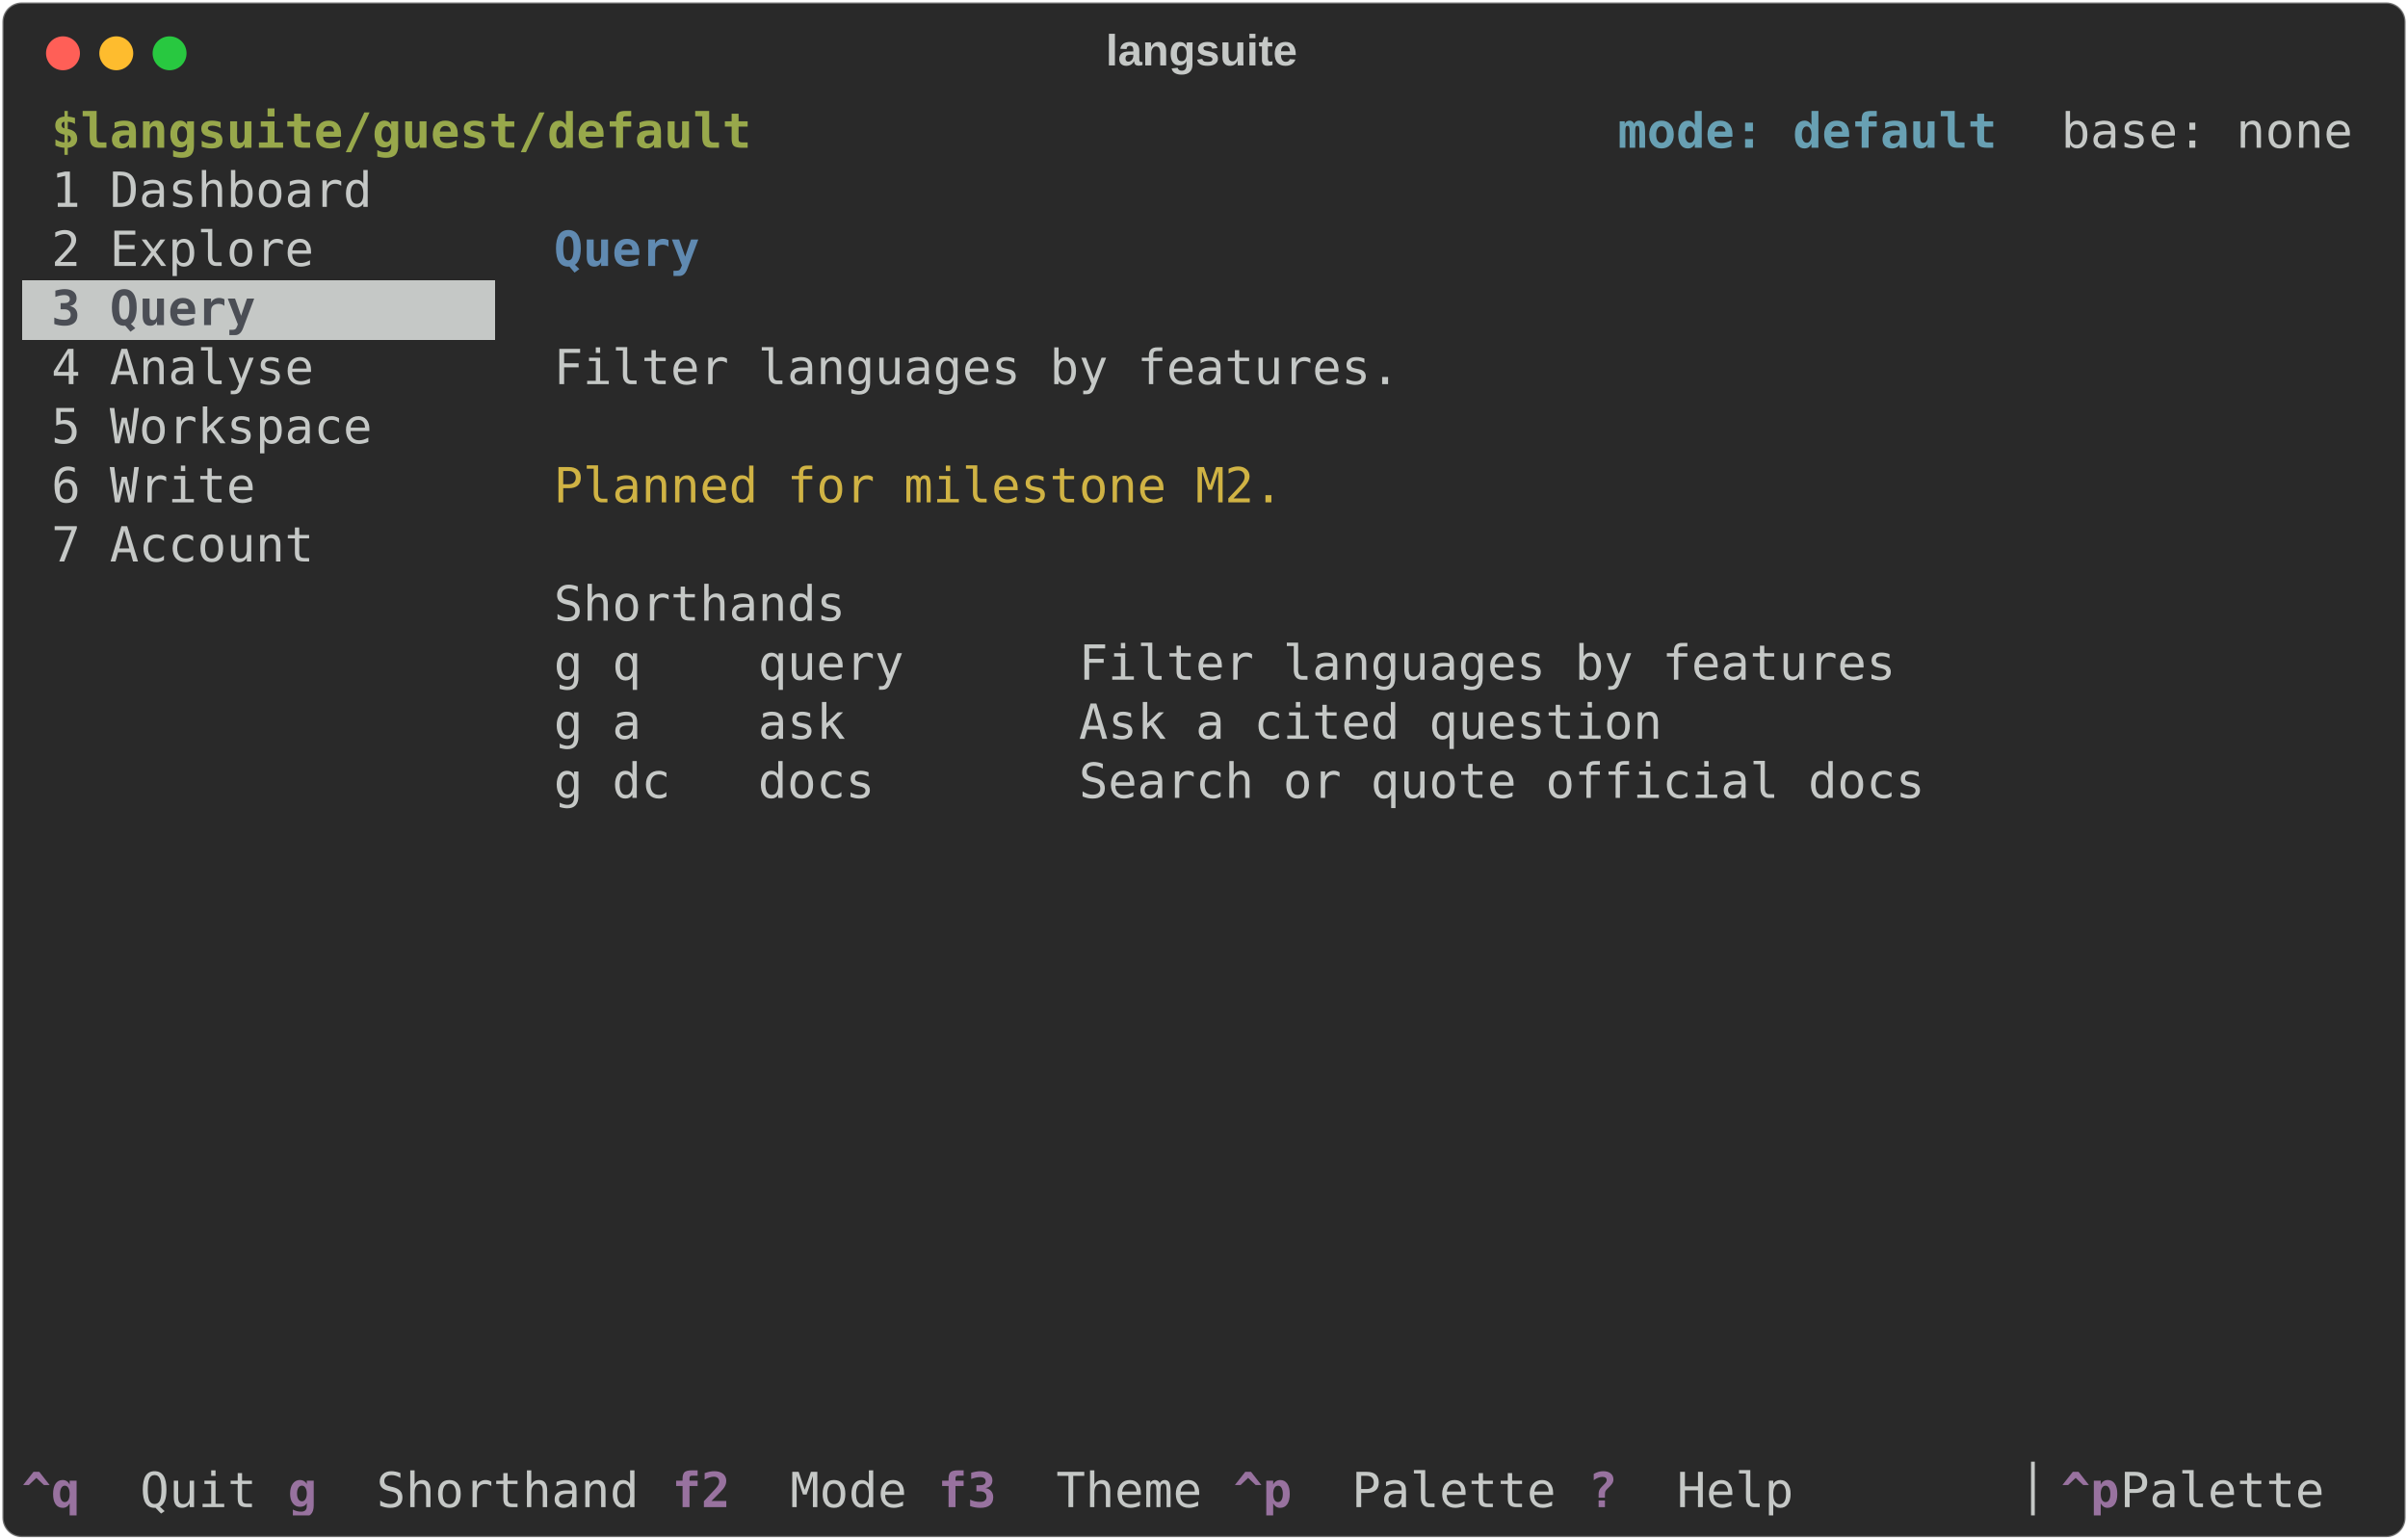
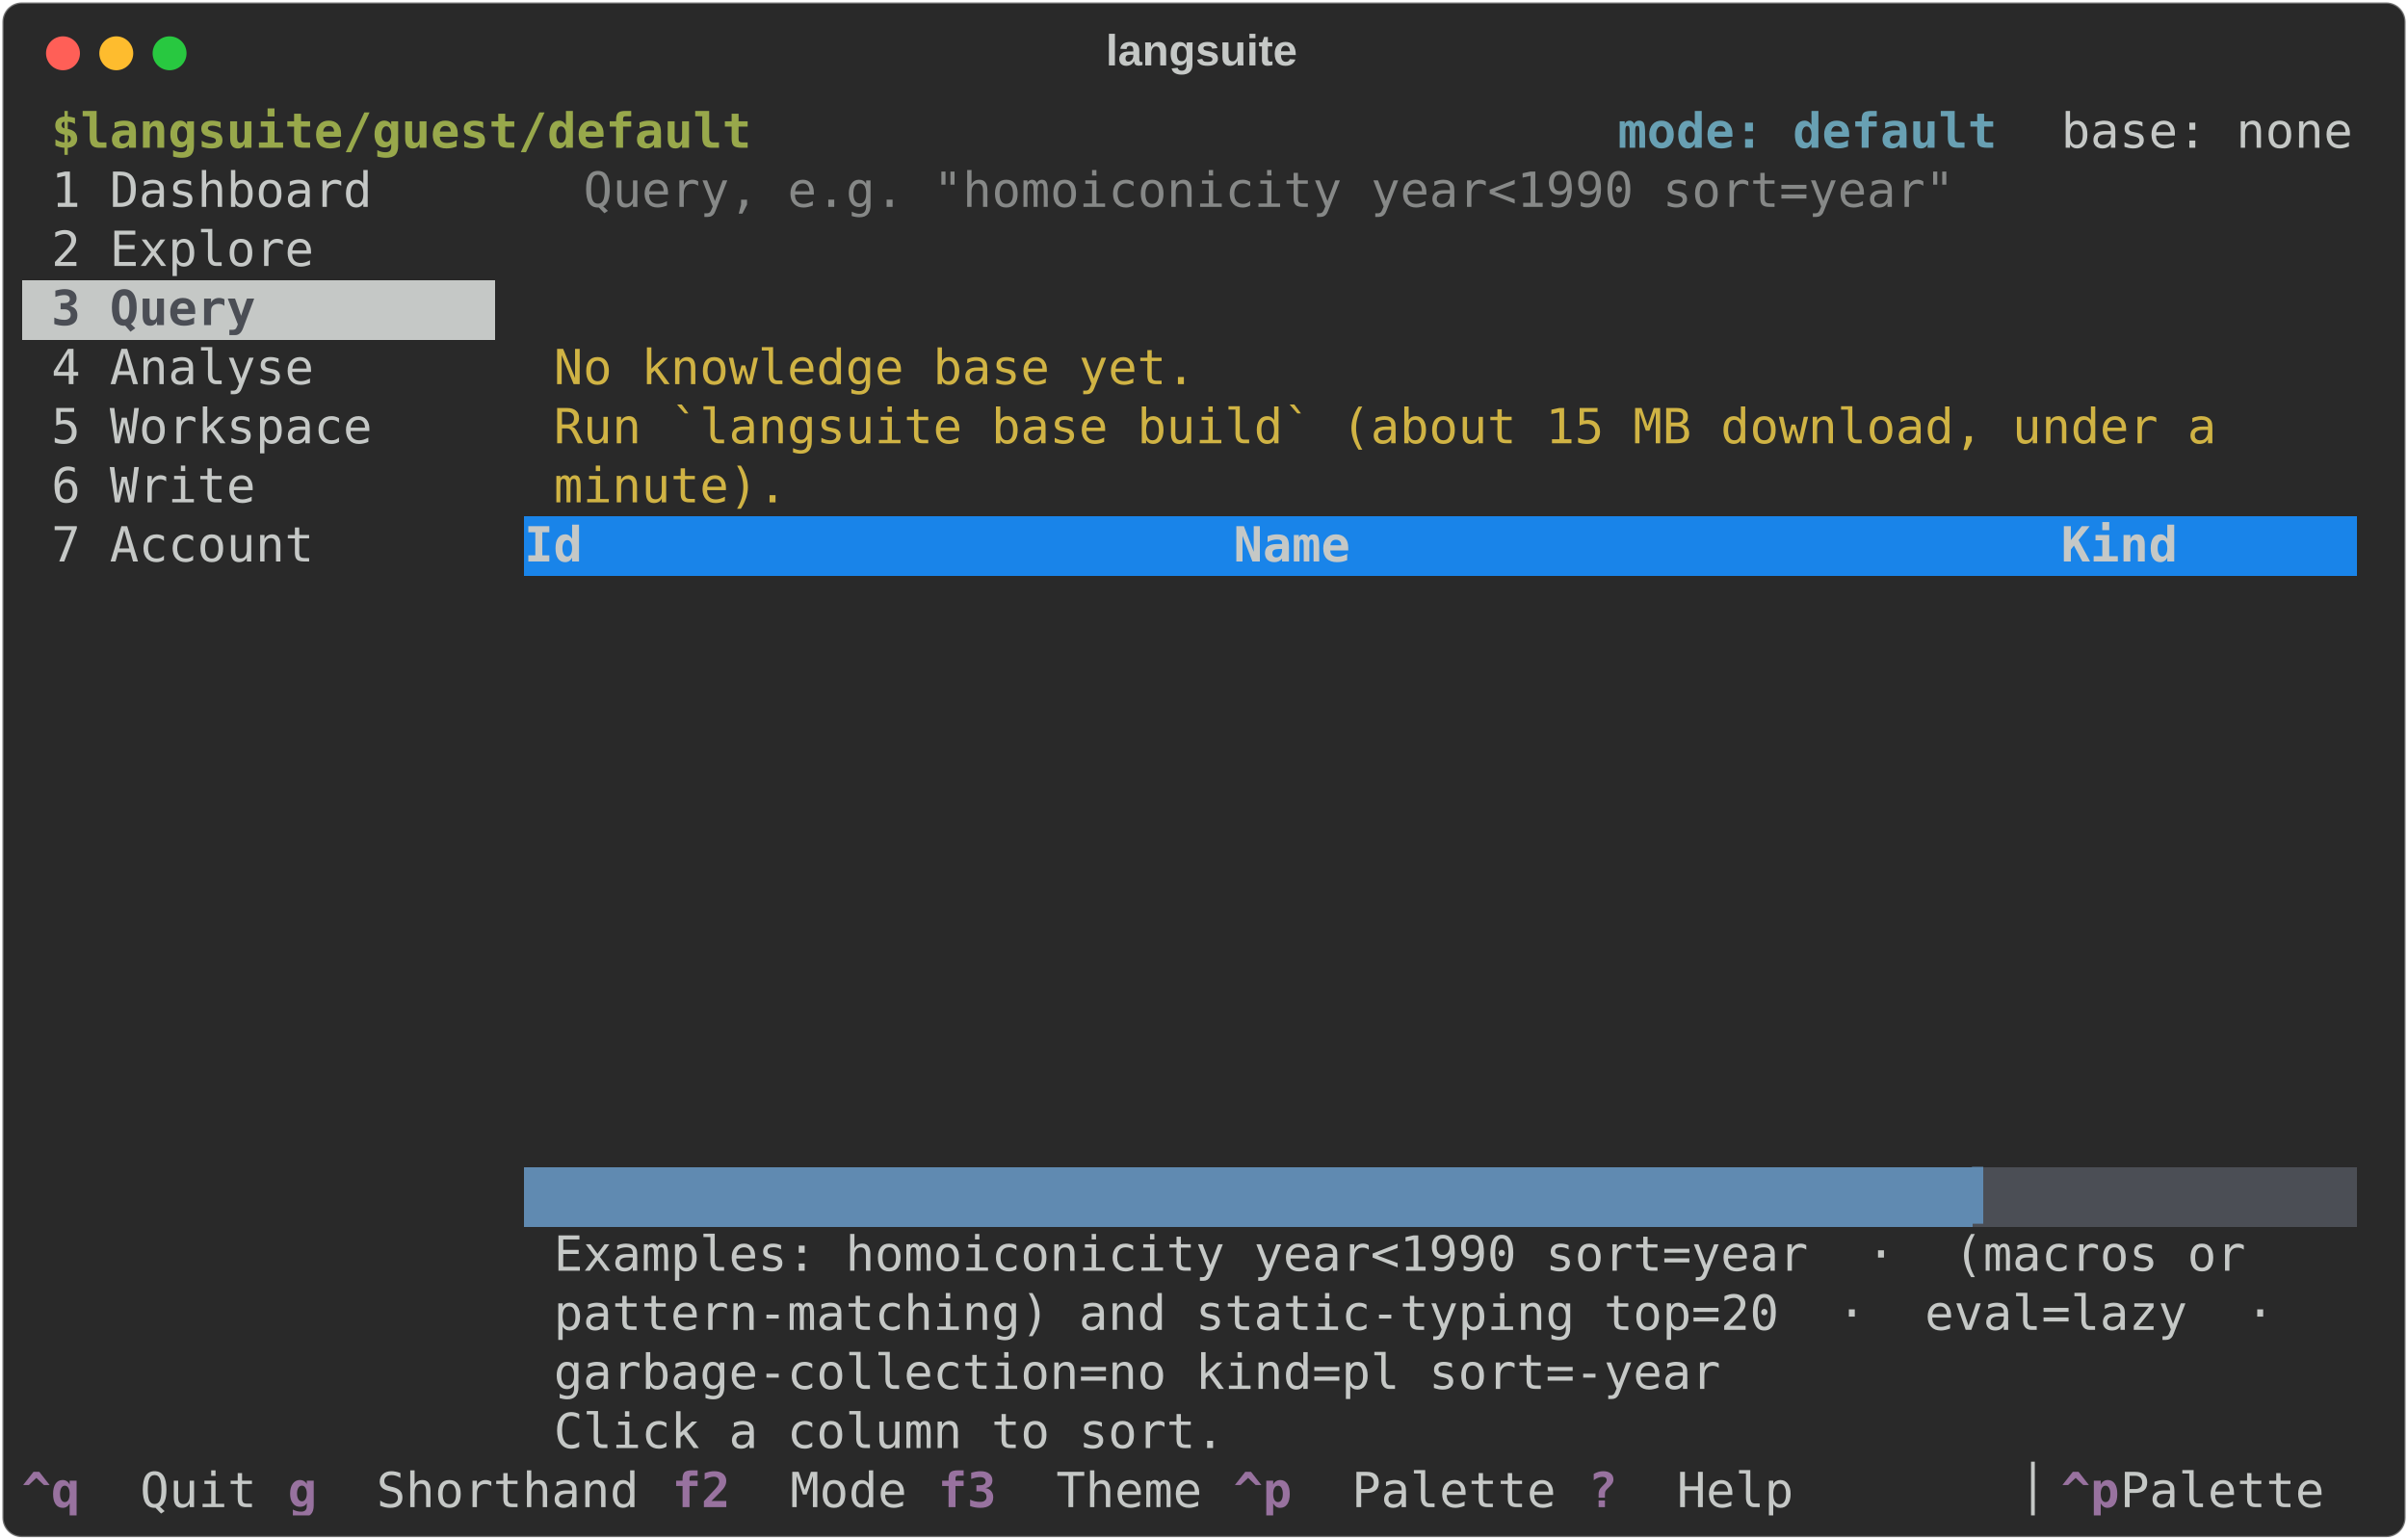
<svg xmlns="http://www.w3.org/2000/svg" class="rich-terminal" viewBox="0 0 994 635.6">
  <style>

    @font-face {
        font-family: "Fira Code";
        src: local("FiraCode-Regular"),
                url("https://cdnjs.cloudflare.com/ajax/libs/firacode/6.2.0/woff2/FiraCode-Regular.woff2") format("woff2"),
                url("https://cdnjs.cloudflare.com/ajax/libs/firacode/6.2.0/woff/FiraCode-Regular.woff") format("woff");
        font-style: normal;
        font-weight: 400;
    }
    @font-face {
        font-family: "Fira Code";
        src: local("FiraCode-Bold"),
                url("https://cdnjs.cloudflare.com/ajax/libs/firacode/6.2.0/woff2/FiraCode-Bold.woff2") format("woff2"),
                url("https://cdnjs.cloudflare.com/ajax/libs/firacode/6.2.0/woff/FiraCode-Bold.woff") format("woff");
        font-style: bold;
        font-weight: 700;
    }

    .terminal-matrix {
        font-family: Fira Code, monospace;
        font-size: 20px;
        line-height: 24.4px;
        font-variant-east-asian: full-width;
    }

    .terminal-title {
        font-size: 18px;
        font-weight: bold;
        font-family: arial;
    }

    .terminal-r1 { fill: #c5c8c6 }
.terminal-r2 { fill: #98a84b;font-weight: bold }
.terminal-r3 { fill: #68a0b3;font-weight: bold }
- .terminal-r4 { fill: #608ab1;font-weight: bold }
+ .terminal-r4 { fill: #868887 }
.terminal-r5 { fill: #4b4e55;font-weight: bold }
.terminal-r6 { fill: #d0b344 }
- .terminal-r7 { fill: #98729f;font-weight: bold }
+ .terminal-r7 { fill: #c5c8c6;font-weight: bold }
+ .terminal-r8 { fill: #292929 }
+ .terminal-r9 { fill: #608ab1 }
+ .terminal-r10 { fill: #98729f;font-weight: bold }
    </style>
  <defs>
    <clipPath id="terminal-clip-terminal">
      <rect x="0" y="0" width="975.0" height="584.6" />
    </clipPath>
    <clipPath id="terminal-line-0">
      <rect x="0" y="1.5" width="976" height="24.65" />
    </clipPath>
    <clipPath id="terminal-line-1">
      <rect x="0" y="25.9" width="976" height="24.65" />
    </clipPath>
    <clipPath id="terminal-line-2">
      <rect x="0" y="50.3" width="976" height="24.65" />
    </clipPath>
    <clipPath id="terminal-line-3">
      <rect x="0" y="74.7" width="976" height="24.65" />
    </clipPath>
    <clipPath id="terminal-line-4">
      <rect x="0" y="99.1" width="976" height="24.65" />
    </clipPath>
    <clipPath id="terminal-line-5">
      <rect x="0" y="123.5" width="976" height="24.65" />
    </clipPath>
    <clipPath id="terminal-line-6">
      <rect x="0" y="147.9" width="976" height="24.65" />
    </clipPath>
    <clipPath id="terminal-line-7">
      <rect x="0" y="172.3" width="976" height="24.65" />
    </clipPath>
    <clipPath id="terminal-line-8">
      <rect x="0" y="196.7" width="976" height="24.65" />
    </clipPath>
    <clipPath id="terminal-line-9">
      <rect x="0" y="221.1" width="976" height="24.65" />
    </clipPath>
    <clipPath id="terminal-line-10">
      <rect x="0" y="245.5" width="976" height="24.65" />
    </clipPath>
    <clipPath id="terminal-line-11">
      <rect x="0" y="269.9" width="976" height="24.65" />
    </clipPath>
    <clipPath id="terminal-line-12">
      <rect x="0" y="294.3" width="976" height="24.65" />
    </clipPath>
    <clipPath id="terminal-line-13">
      <rect x="0" y="318.7" width="976" height="24.65" />
    </clipPath>
    <clipPath id="terminal-line-14">
      <rect x="0" y="343.1" width="976" height="24.65" />
    </clipPath>
    <clipPath id="terminal-line-15">
      <rect x="0" y="367.5" width="976" height="24.65" />
    </clipPath>
    <clipPath id="terminal-line-16">
      <rect x="0" y="391.9" width="976" height="24.65" />
    </clipPath>
    <clipPath id="terminal-line-17">
      <rect x="0" y="416.3" width="976" height="24.65" />
    </clipPath>
    <clipPath id="terminal-line-18">
      <rect x="0" y="440.7" width="976" height="24.65" />
    </clipPath>
    <clipPath id="terminal-line-19">
      <rect x="0" y="465.1" width="976" height="24.65" />
    </clipPath>
    <clipPath id="terminal-line-20">
      <rect x="0" y="489.5" width="976" height="24.65" />
    </clipPath>
    <clipPath id="terminal-line-21">
      <rect x="0" y="513.9" width="976" height="24.65" />
    </clipPath>
    <clipPath id="terminal-line-22">
      <rect x="0" y="538.3" width="976" height="24.65" />
    </clipPath>
  </defs>
  <rect fill="#292929" stroke="rgba(255,255,255,0.35)" stroke-width="1" x="1" y="1" width="992" height="633.6" rx="8" />
  <text class="terminal-title" fill="#c5c8c6" text-anchor="middle" x="496" y="27">langsuite</text>
  <g transform="translate(26,22)">
    <circle cx="0" cy="0" r="7" fill="#ff5f57" />
    <circle cx="22" cy="0" r="7" fill="#febc2e" />
    <circle cx="44" cy="0" r="7" fill="#28c840" />
  </g>
  <g transform="translate(9, 41)" clip-path="url(#terminal-clip-terminal)">
    <rect fill="#c5c8c6" x="0" y="74.7" width="12.2" height="24.65" shape-rendering="crispEdges" />
    <rect fill="#c5c8c6" x="12.2" y="74.7" width="85.4" height="24.65" shape-rendering="crispEdges" />
    <rect fill="#c5c8c6" x="97.6" y="74.7" width="97.6" height="24.65" shape-rendering="crispEdges" />
+     <rect fill="#1984e9" x="207.4" y="172.3" width="292.8" height="24.65" shape-rendering="crispEdges" />
+     <rect fill="#1984e9" x="500.2" y="172.3" width="341.6" height="24.65" shape-rendering="crispEdges" />
+     <rect fill="#1984e9" x="841.8" y="172.3" width="122" height="24.65" shape-rendering="crispEdges" />
+     <rect fill="#608ab1" x="207.4" y="440.7" width="597.8" height="24.65" shape-rendering="crispEdges" />
+     <rect fill="#4b4e55" x="805.2" y="440.7" width="12.2" height="24.65" shape-rendering="crispEdges" />
+     <rect fill="#4b4e55" x="817.4" y="440.7" width="146.4" height="24.65" shape-rendering="crispEdges" />
    <g class="terminal-matrix">
      <text class="terminal-r2" x="12.2" y="20" textLength="292.8" clip-path="url(#terminal-line-0)">$langsuite/guest/default</text>
      <text class="terminal-r3" x="658.8" y="20" textLength="158.6" clip-path="url(#terminal-line-0)">mode: default</text>
      <text class="terminal-r1" x="841.8" y="20" textLength="122" clip-path="url(#terminal-line-0)">base: none</text>
      <text class="terminal-r1" x="976" y="20" textLength="12.2" clip-path="url(#terminal-line-0)">
</text>
      <text class="terminal-r1" x="12.2" y="44.4" textLength="134.2" clip-path="url(#terminal-line-1)">1 Dashboard</text>
+       <text class="terminal-r4" x="231.8" y="44.4" textLength="573.4" clip-path="url(#terminal-line-1)">Query, e.g. "homoiconicity year&lt;1990 sort=year"</text>
      <text class="terminal-r1" x="976" y="44.4" textLength="12.2" clip-path="url(#terminal-line-1)">
</text>
      <text class="terminal-r1" x="12.2" y="68.8" textLength="109.8" clip-path="url(#terminal-line-2)">2 Explore</text>
-       <text class="terminal-r4" x="219.6" y="68.8" textLength="61" clip-path="url(#terminal-line-2)">Query</text>
      <text class="terminal-r1" x="976" y="68.8" textLength="12.2" clip-path="url(#terminal-line-2)">
</text>
      <text class="terminal-r5" x="12.2" y="93.2" textLength="85.4" clip-path="url(#terminal-line-3)">3 Query</text>
      <text class="terminal-r1" x="976" y="93.2" textLength="12.2" clip-path="url(#terminal-line-3)">
</text>
      <text class="terminal-r1" x="12.2" y="117.6" textLength="109.8" clip-path="url(#terminal-line-4)">4 Analyse</text>
-       <text class="terminal-r1" x="219.6" y="117.6" textLength="353.8" clip-path="url(#terminal-line-4)">Filter languages by features.</text>
+       <text class="terminal-r6" x="219.6" y="117.6" textLength="268.4" clip-path="url(#terminal-line-4)">No knowledge base yet.</text>
      <text class="terminal-r1" x="976" y="117.6" textLength="12.2" clip-path="url(#terminal-line-4)">
</text>
      <text class="terminal-r1" x="12.2" y="142" textLength="134.2" clip-path="url(#terminal-line-5)">5 Workspace</text>
+       <text class="terminal-r6" x="219.6" y="142" textLength="695.4" clip-path="url(#terminal-line-5)">Run `langsuite base build` (about 15 MB download, under a</text>
      <text class="terminal-r1" x="976" y="142" textLength="12.2" clip-path="url(#terminal-line-5)">
</text>
      <text class="terminal-r1" x="12.2" y="166.4" textLength="85.4" clip-path="url(#terminal-line-6)">6 Write</text>
-       <text class="terminal-r6" x="219.6" y="166.4" textLength="305" clip-path="url(#terminal-line-6)">Planned for milestone M2.</text>
+       <text class="terminal-r6" x="219.6" y="166.4" textLength="97.6" clip-path="url(#terminal-line-6)">minute).</text>
      <text class="terminal-r1" x="976" y="166.4" textLength="12.2" clip-path="url(#terminal-line-6)">
</text>
      <text class="terminal-r1" x="12.2" y="190.8" textLength="109.8" clip-path="url(#terminal-line-7)">7 Account</text>
+       <text class="terminal-r7" x="207.4" y="190.8" textLength="292.8" clip-path="url(#terminal-line-7)"> Id                     </text>
+       <text class="terminal-r7" x="500.2" y="190.8" textLength="341.6" clip-path="url(#terminal-line-7)"> Name                       </text>
+       <text class="terminal-r7" x="841.8" y="190.8" textLength="122" clip-path="url(#terminal-line-7)"> Kind     </text>
      <text class="terminal-r1" x="976" y="190.8" textLength="12.2" clip-path="url(#terminal-line-7)">
</text>
-       <text class="terminal-r1" x="219.6" y="215.2" textLength="122" clip-path="url(#terminal-line-8)">Shorthands</text>
      <text class="terminal-r1" x="976" y="215.2" textLength="12.2" clip-path="url(#terminal-line-8)">
</text>
-       <text class="terminal-r1" x="219.6" y="239.6" textLength="585.6" clip-path="url(#terminal-line-9)">  g q    query      Filter languages by features</text>
      <text class="terminal-r1" x="976" y="239.6" textLength="12.2" clip-path="url(#terminal-line-9)">
</text>
-       <text class="terminal-r1" x="219.6" y="264" textLength="488" clip-path="url(#terminal-line-10)">  g a    ask        Ask a cited question</text>
      <text class="terminal-r1" x="976" y="264" textLength="12.2" clip-path="url(#terminal-line-10)">
</text>
-       <text class="terminal-r1" x="219.6" y="288.4" textLength="597.8" clip-path="url(#terminal-line-11)">  g dc   docs       Search or quote official docs</text>
      <text class="terminal-r1" x="976" y="288.4" textLength="12.2" clip-path="url(#terminal-line-11)">
</text>
      <text class="terminal-r1" x="976" y="312.8" textLength="12.2" clip-path="url(#terminal-line-12)">
</text>
      <text class="terminal-r1" x="976" y="337.2" textLength="12.2" clip-path="url(#terminal-line-13)">
</text>
      <text class="terminal-r1" x="976" y="361.6" textLength="12.2" clip-path="url(#terminal-line-14)">
</text>
      <text class="terminal-r1" x="976" y="386" textLength="12.2" clip-path="url(#terminal-line-15)">
</text>
      <text class="terminal-r1" x="976" y="410.4" textLength="12.2" clip-path="url(#terminal-line-16)">
</text>
      <text class="terminal-r1" x="976" y="434.8" textLength="12.2" clip-path="url(#terminal-line-17)">
</text>
+       <text class="terminal-r9" x="805.2" y="459.2" textLength="12.2" clip-path="url(#terminal-line-18)">▍</text>
      <text class="terminal-r1" x="976" y="459.2" textLength="12.2" clip-path="url(#terminal-line-18)">
</text>
+       <text class="terminal-r1" x="219.6" y="483.6" textLength="707.6" clip-path="url(#terminal-line-19)">Examples: homoiconicity year&lt;1990 sort=year  ·  (macros or</text>
      <text class="terminal-r1" x="976" y="483.6" textLength="12.2" clip-path="url(#terminal-line-19)">
</text>
+       <text class="terminal-r1" x="219.6" y="508" textLength="719.8" clip-path="url(#terminal-line-20)">pattern-matching) and static-typing top=20  ·  eval=lazy  ·</text>
      <text class="terminal-r1" x="976" y="508" textLength="12.2" clip-path="url(#terminal-line-20)">
</text>
+       <text class="terminal-r1" x="219.6" y="532.4" textLength="488" clip-path="url(#terminal-line-21)">garbage-collection=no kind=pl sort=-year</text>
      <text class="terminal-r1" x="976" y="532.4" textLength="12.2" clip-path="url(#terminal-line-21)">
</text>
+       <text class="terminal-r1" x="219.6" y="556.8" textLength="280.6" clip-path="url(#terminal-line-22)">Click a column to sort.</text>
      <text class="terminal-r1" x="976" y="556.8" textLength="12.2" clip-path="url(#terminal-line-22)">
</text>
-       <text class="terminal-r7" x="0" y="581.2" textLength="48.8" clip-path="url(#terminal-line-23)"> ^q </text>
+       <text class="terminal-r10" x="0" y="581.2" textLength="48.8" clip-path="url(#terminal-line-23)"> ^q </text>
      <text class="terminal-r1" x="48.8" y="581.2" textLength="61" clip-path="url(#terminal-line-23)">Quit </text>
-       <text class="terminal-r7" x="109.8" y="581.2" textLength="36.6" clip-path="url(#terminal-line-23)"> g </text>
+       <text class="terminal-r10" x="109.8" y="581.2" textLength="36.6" clip-path="url(#terminal-line-23)"> g </text>
      <text class="terminal-r1" x="146.4" y="581.2" textLength="122" clip-path="url(#terminal-line-23)">Shorthand </text>
-       <text class="terminal-r7" x="268.4" y="581.2" textLength="48.8" clip-path="url(#terminal-line-23)"> f2 </text>
+       <text class="terminal-r10" x="268.4" y="581.2" textLength="48.8" clip-path="url(#terminal-line-23)"> f2 </text>
      <text class="terminal-r1" x="317.2" y="581.2" textLength="61" clip-path="url(#terminal-line-23)">Mode </text>
-       <text class="terminal-r7" x="378.2" y="581.2" textLength="48.8" clip-path="url(#terminal-line-23)"> f3 </text>
+       <text class="terminal-r10" x="378.2" y="581.2" textLength="48.8" clip-path="url(#terminal-line-23)"> f3 </text>
      <text class="terminal-r1" x="427" y="581.2" textLength="73.2" clip-path="url(#terminal-line-23)">Theme </text>
-       <text class="terminal-r7" x="500.2" y="581.2" textLength="48.8" clip-path="url(#terminal-line-23)"> ^p </text>
+       <text class="terminal-r10" x="500.2" y="581.2" textLength="48.8" clip-path="url(#terminal-line-23)"> ^p </text>
      <text class="terminal-r1" x="549" y="581.2" textLength="97.6" clip-path="url(#terminal-line-23)">Palette </text>
-       <text class="terminal-r7" x="646.6" y="581.2" textLength="36.6" clip-path="url(#terminal-line-23)"> ? </text>
+       <text class="terminal-r10" x="646.6" y="581.2" textLength="36.6" clip-path="url(#terminal-line-23)"> ? </text>
      <text class="terminal-r1" x="683.2" y="581.2" textLength="61" clip-path="url(#terminal-line-23)">Help </text>
      <text class="terminal-r1" x="829.6" y="581.2" textLength="12.2" clip-path="url(#terminal-line-23)">▏</text>
-       <text class="terminal-r7" x="841.8" y="581.2" textLength="24.4" clip-path="url(#terminal-line-23)">^p</text>
+       <text class="terminal-r10" x="841.8" y="581.2" textLength="24.4" clip-path="url(#terminal-line-23)">^p</text>
      <text class="terminal-r1" x="866.2" y="581.2" textLength="97.6" clip-path="url(#terminal-line-23)"> Palette</text>
    </g>
  </g>
</svg>
